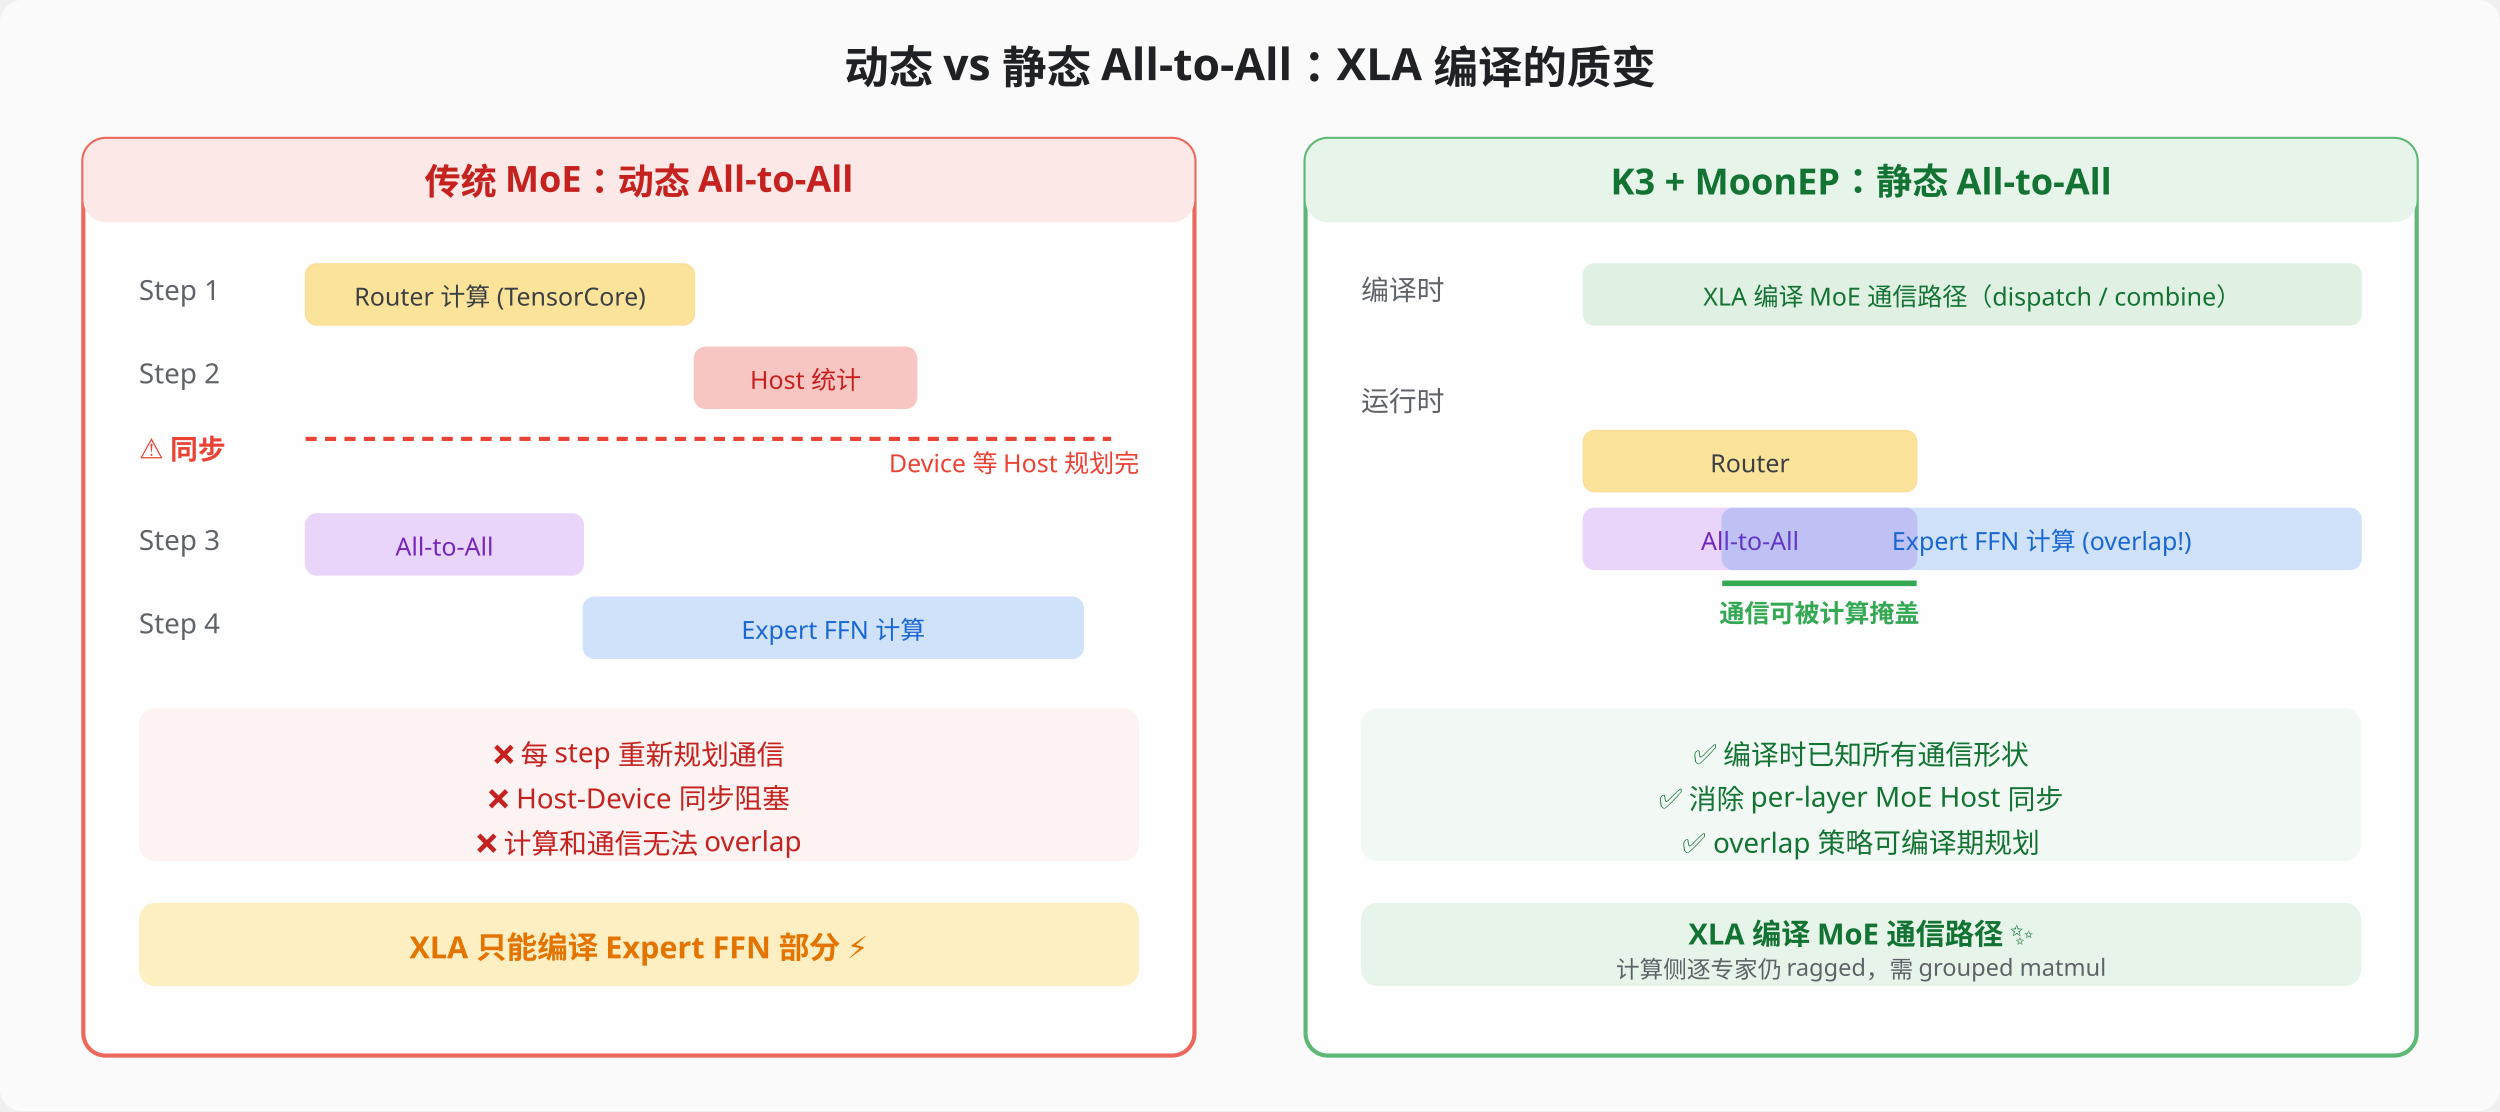
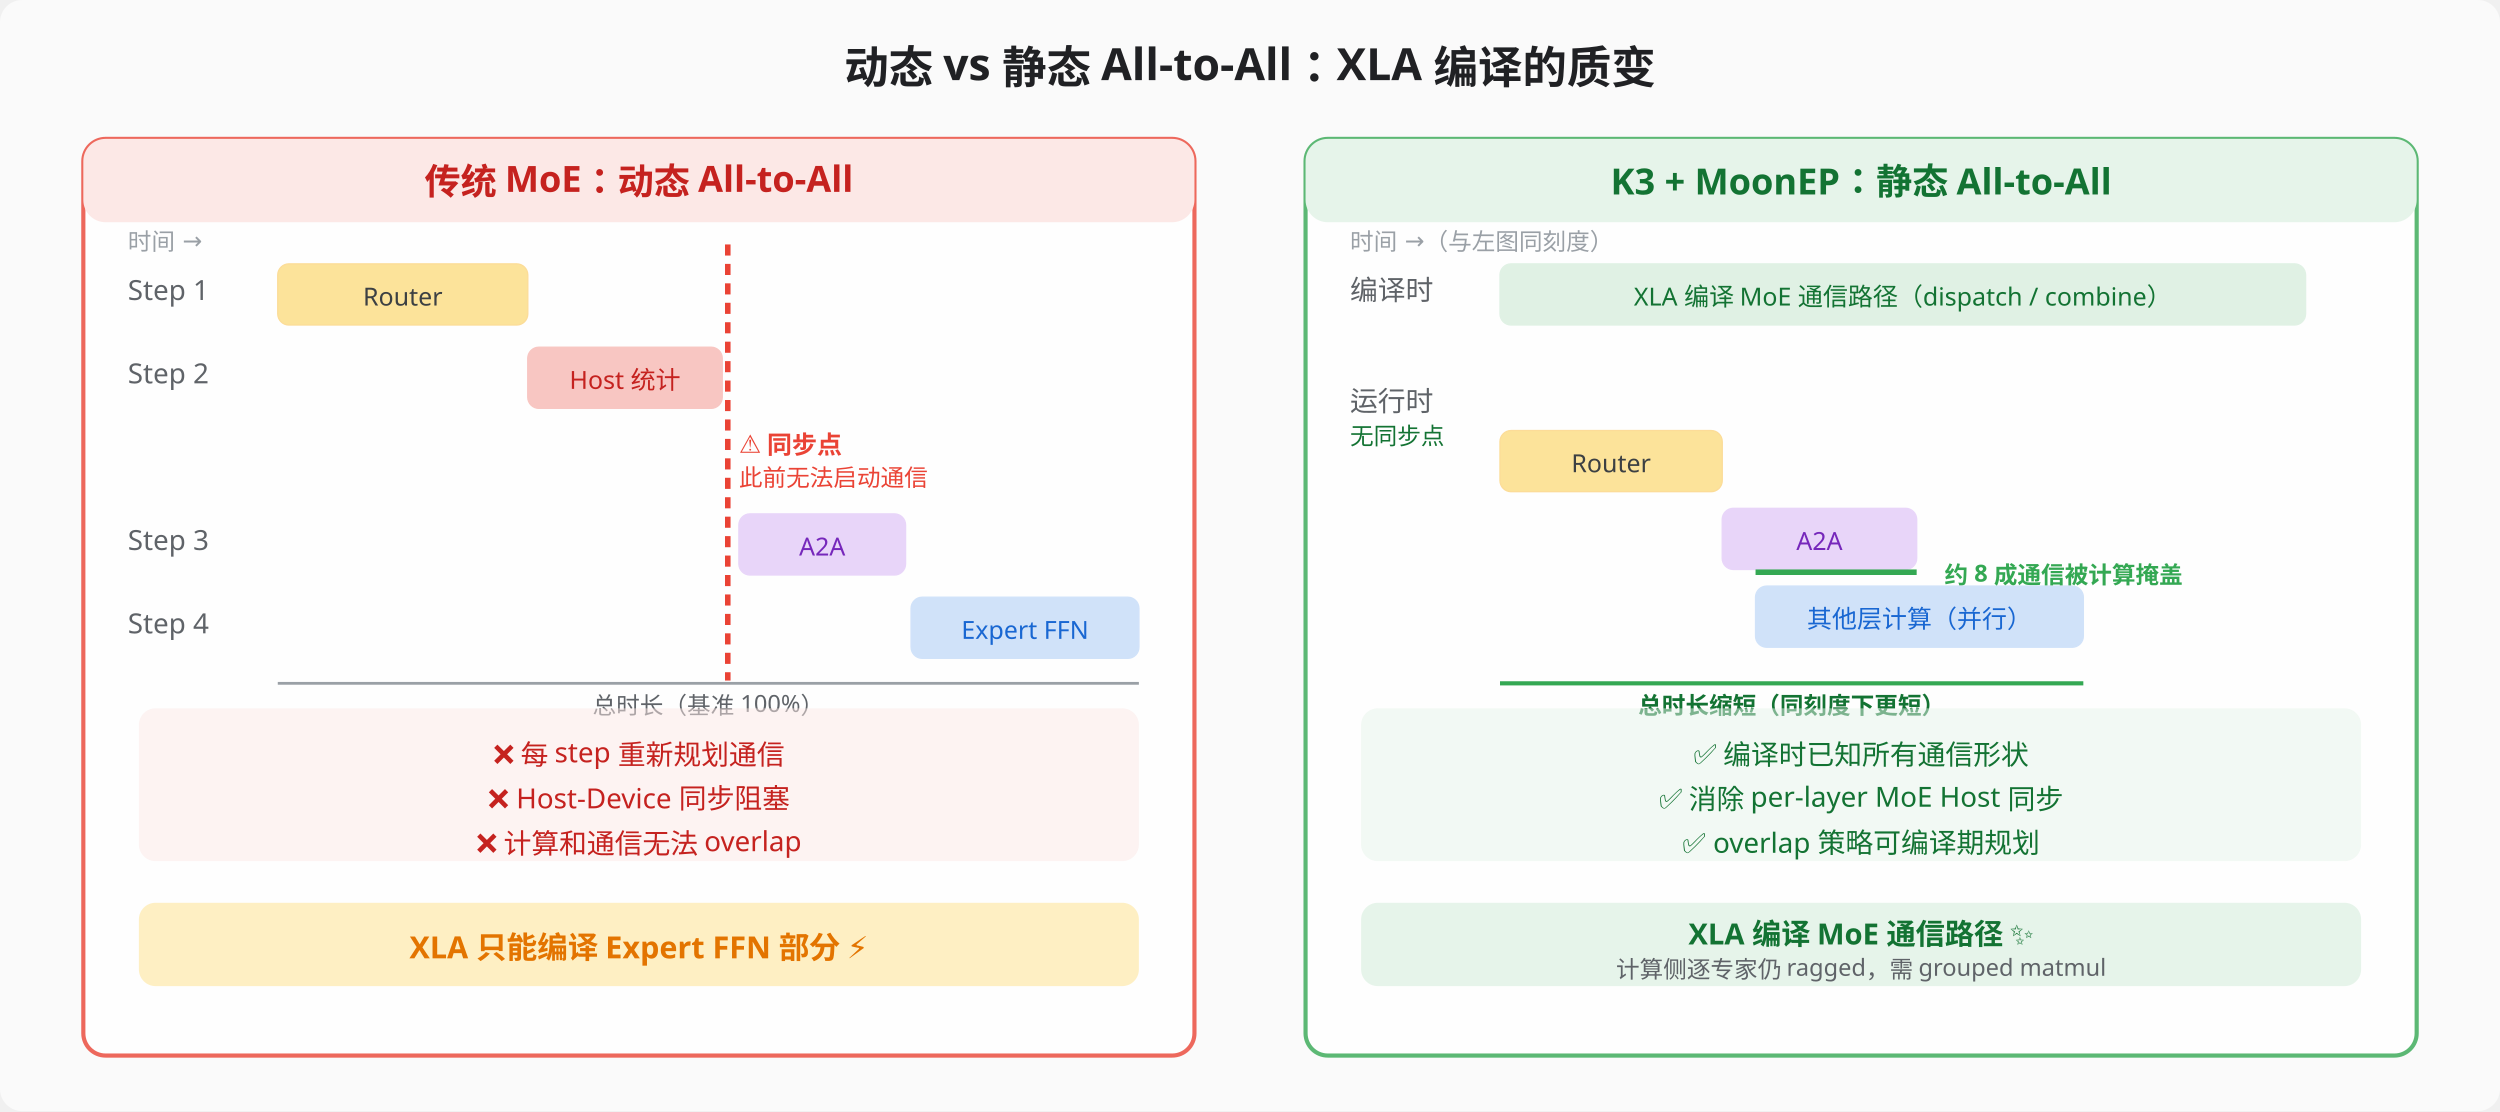
<svg xmlns="http://www.w3.org/2000/svg" viewBox="0 0 900 400" font-family="Google Sans, Segoe UI, sans-serif">
  <rect width="900" height="400" fill="#FAFAFA" rx="8" />
  <text x="450" y="30" text-anchor="middle" font-size="16" font-weight="700" fill="#202124">动态 vs 静态 All-to-All：XLA 编译的质变</text>
  <rect x="30" y="50" width="400" height="330" rx="8" fill="#FFF" stroke="#EA4335" stroke-width="1.5" opacity="0.8" />
  <rect x="30" y="50" width="400" height="30" rx="8" fill="#FCE8E6" />
  <text x="230" y="70" text-anchor="middle" font-size="13" font-weight="600" fill="#C5221F">传统 MoE：动态 All-to-All</text>
-   <text x="50" y="108" font-size="10" fill="#5F6368">Step 1</text>
-   <rect x="110" y="95" width="140" height="22" rx="4" fill="#FBBC04" opacity="0.4" stroke="#F9AB00" stroke-width="0.5" />
-   <text x="180" y="110" text-anchor="middle" font-size="9" fill="#3C4043">Router 计算 (TensorCore)</text>
-   <text x="50" y="138" font-size="10" fill="#5F6368">Step 2</text>
-   <rect x="250" y="125" width="80" height="22" rx="4" fill="#EA4335" opacity="0.3" stroke="#EA4335" stroke-width="0.5" />
-   <text x="290" y="140" text-anchor="middle" font-size="9" fill="#C5221F">Host 统计</text>
-   <text x="50" y="165" font-size="10" fill="#EA4335" font-weight="600">⚠️ 同步</text>
-   <line x1="110" y1="158" x2="400" y2="158" stroke="#EA4335" stroke-width="1.5" stroke-dasharray="4,3" />
-   <text x="320" y="170" font-size="9" fill="#EA4335">Device 等 Host 规划完</text>
-   <text x="50" y="198" font-size="10" fill="#5F6368">Step 3</text>
-   <rect x="110" y="185" width="100" height="22" rx="4" fill="#9334E6" opacity="0.2" stroke="#9334E6" stroke-width="0.5" />
-   <text x="160" y="200" text-anchor="middle" font-size="9" fill="#7627BB">All-to-All</text>
-   <text x="50" y="228" font-size="10" fill="#5F6368">Step 4</text>
-   <rect x="210" y="215" width="180" height="22" rx="4" fill="#1A73E8" opacity="0.2" stroke="#1A73E8" stroke-width="0.5" />
-   <text x="300" y="230" text-anchor="middle" font-size="9" fill="#1967D2">Expert FFN 计算</text>
+   <text x="46" y="90" font-size="8.5" fill="#9AA0A6">时间 →</text>
+   <text x="46" y="108" font-size="10" fill="#5F6368">Step 1</text>
+   <rect x="100" y="95" width="90" height="22" rx="4" fill="#FBBC04" opacity="0.4" stroke="#F9AB00" stroke-width="0.5" />
+   <text x="145" y="110" text-anchor="middle" font-size="9" fill="#3C4043">Router</text>
+   <text x="46" y="138" font-size="10" fill="#5F6368">Step 2</text>
+   <rect x="190" y="125" width="70" height="22" rx="4" fill="#EA4335" opacity="0.3" stroke="#EA4335" stroke-width="0.5" />
+   <text x="225" y="140" text-anchor="middle" font-size="9" fill="#C5221F">Host 统计</text>
+   <line x1="262" y1="88" x2="262" y2="245" stroke="#EA4335" stroke-width="2" stroke-dasharray="4,3" />
+   <text x="266" y="163" font-size="9" fill="#EA4335" font-weight="600">⚠️ 同步点</text>
+   <text x="266" y="175" font-size="8.5" fill="#EA4335">此前无法启动通信</text>
+   <text x="46" y="198" font-size="10" fill="#5F6368">Step 3</text>
+   <rect x="266" y="185" width="60" height="22" rx="4" fill="#9334E6" opacity="0.2" stroke="#9334E6" stroke-width="0.5" />
+   <text x="296" y="200" text-anchor="middle" font-size="9" fill="#7627BB">A2A</text>
+   <text x="46" y="228" font-size="10" fill="#5F6368">Step 4</text>
+   <rect x="328" y="215" width="82" height="22" rx="4" fill="#1A73E8" opacity="0.2" stroke="#1A73E8" stroke-width="0.5" />
+   <text x="369" y="230" text-anchor="middle" font-size="9" fill="#1967D2">Expert FFN</text>
+   <line x1="100" y1="246" x2="410" y2="246" stroke="#9AA0A6" stroke-width="1" />
+   <text x="255" y="257" text-anchor="middle" font-size="8.5" fill="#5F6368">总时长（基准 100%）</text>
  <rect x="50" y="255" width="360" height="55" rx="6" fill="#FCE8E6" opacity="0.5" />
  <text x="230" y="275" text-anchor="middle" font-size="10" fill="#C5221F">❌ 每 step 重新规划通信</text>
  <text x="230" y="291" text-anchor="middle" font-size="10" fill="#C5221F">❌ Host-Device 同步阻塞</text>
  <text x="230" y="307" text-anchor="middle" font-size="10" fill="#C5221F">❌ 计算和通信无法 overlap</text>
  <rect x="50" y="325" width="360" height="30" rx="6" fill="#FEEFC3" />
  <text x="230" y="345" text-anchor="middle" font-size="11" font-weight="600" fill="#E37400">XLA 只能编译 Expert FFN 部分 ⚡</text>
  <rect x="470" y="50" width="400" height="330" rx="8" fill="#FFF" stroke="#34A853" stroke-width="1.5" opacity="0.8" />
  <rect x="470" y="50" width="400" height="30" rx="8" fill="#E6F4EA" />
  <text x="670" y="70" text-anchor="middle" font-size="13" font-weight="600" fill="#137333">K3 + MoonEP：静态 All-to-All</text>
-   <text x="490" y="108" font-size="10" fill="#5F6368">编译时</text>
-   <rect x="570" y="95" width="280" height="22" rx="4" fill="#34A853" opacity="0.15" stroke="#34A853" stroke-width="0.5" />
-   <text x="710" y="110" text-anchor="middle" font-size="9" fill="#137333">XLA 编译 MoE 通信路径（dispatch / combine）</text>
-   <text x="490" y="148" font-size="10" fill="#5F6368">运行时</text>
-   <rect x="570" y="155" width="120" height="22" rx="4" fill="#FBBC04" opacity="0.4" stroke="#F9AB00" stroke-width="0.5" />
-   <text x="630" y="170" text-anchor="middle" font-size="9" fill="#3C4043">Router</text>
-   <rect x="570" y="183" width="120" height="22" rx="4" fill="#9334E6" opacity="0.2" stroke="#9334E6" stroke-width="0.5" />
-   <text x="630" y="198" text-anchor="middle" font-size="9" fill="#7627BB">All-to-All</text>
-   <rect x="620" y="183" width="230" height="22" rx="4" fill="#1A73E8" opacity="0.2" stroke="#1A73E8" stroke-width="0.5" />
-   <text x="735" y="198" text-anchor="middle" font-size="9" fill="#1967D2">Expert FFN 计算 (overlap!)</text>
-   <line x1="620" y1="210" x2="690" y2="210" stroke="#34A853" stroke-width="2" />
-   <text x="655" y="224" text-anchor="middle" font-size="9" font-weight="600" fill="#34A853">通信可被计算掩盖</text>
+   <text x="486" y="90" font-size="8.5" fill="#9AA0A6">时间 →（与左图同刻度）</text>
+   <text x="486" y="108" font-size="10" fill="#5F6368">编译时</text>
+   <rect x="540" y="95" width="290" height="22" rx="4" fill="#34A853" opacity="0.15" stroke="#34A853" stroke-width="0.5" />
+   <text x="685" y="110" text-anchor="middle" font-size="9" fill="#137333">XLA 编译 MoE 通信路径（dispatch / combine）</text>
+   <text x="486" y="148" font-size="10" fill="#5F6368">运行时</text>
+   <text x="486" y="160" font-size="8.5" fill="#137333">无同步点</text>
+   <rect x="540" y="155" width="80" height="22" rx="4" fill="#FBBC04" opacity="0.4" stroke="#F9AB00" stroke-width="0.5" />
+   <text x="580" y="170" text-anchor="middle" font-size="9" fill="#3C4043">Router</text>
+   <rect x="620" y="183" width="70" height="22" rx="4" fill="#9334E6" opacity="0.2" stroke="#9334E6" stroke-width="0.5" />
+   <text x="655" y="198" text-anchor="middle" font-size="9" fill="#7627BB">A2A</text>
+   <rect x="632" y="211" width="118" height="22" rx="4" fill="#1A73E8" opacity="0.2" stroke="#1A73E8" stroke-width="0.5" />
+   <text x="691" y="226" text-anchor="middle" font-size="9" fill="#1967D2">其他层计算（并行）</text>
+   <line x1="632" y1="206" x2="690" y2="206" stroke="#34A853" stroke-width="2" />
+   <text x="700" y="210" font-size="8.5" font-weight="600" fill="#34A853">约 8 成通信被计算掩盖</text>
+   <line x1="540" y1="246" x2="750" y2="246" stroke="#34A853" stroke-width="1.5" />
+   <text x="645" y="257" text-anchor="middle" font-size="8.5" fill="#137333" font-weight="600">总时长缩短（同刻度下更短）</text>
  <rect x="490" y="255" width="360" height="55" rx="6" fill="#E6F4EA" opacity="0.5" />
  <text x="670" y="275" text-anchor="middle" font-size="10" fill="#137333">✅ 编译时已知所有通信形状</text>
  <text x="670" y="291" text-anchor="middle" font-size="10" fill="#137333">✅ 消除 per-layer MoE Host 同步</text>
  <text x="670" y="307" text-anchor="middle" font-size="10" fill="#137333">✅ overlap 策略可编译期规划</text>
  <rect x="490" y="325" width="360" height="30" rx="6" fill="#E6F4EA" />
  <text x="670" y="340" text-anchor="middle" font-size="10.5" font-weight="600" fill="#137333">XLA 编译 MoE 通信路径 ✨</text>
  <text x="670" y="352" text-anchor="middle" font-size="8.5" fill="#5F6368">计算侧逐专家仍 ragged，需 grouped matmul</text>
</svg>
